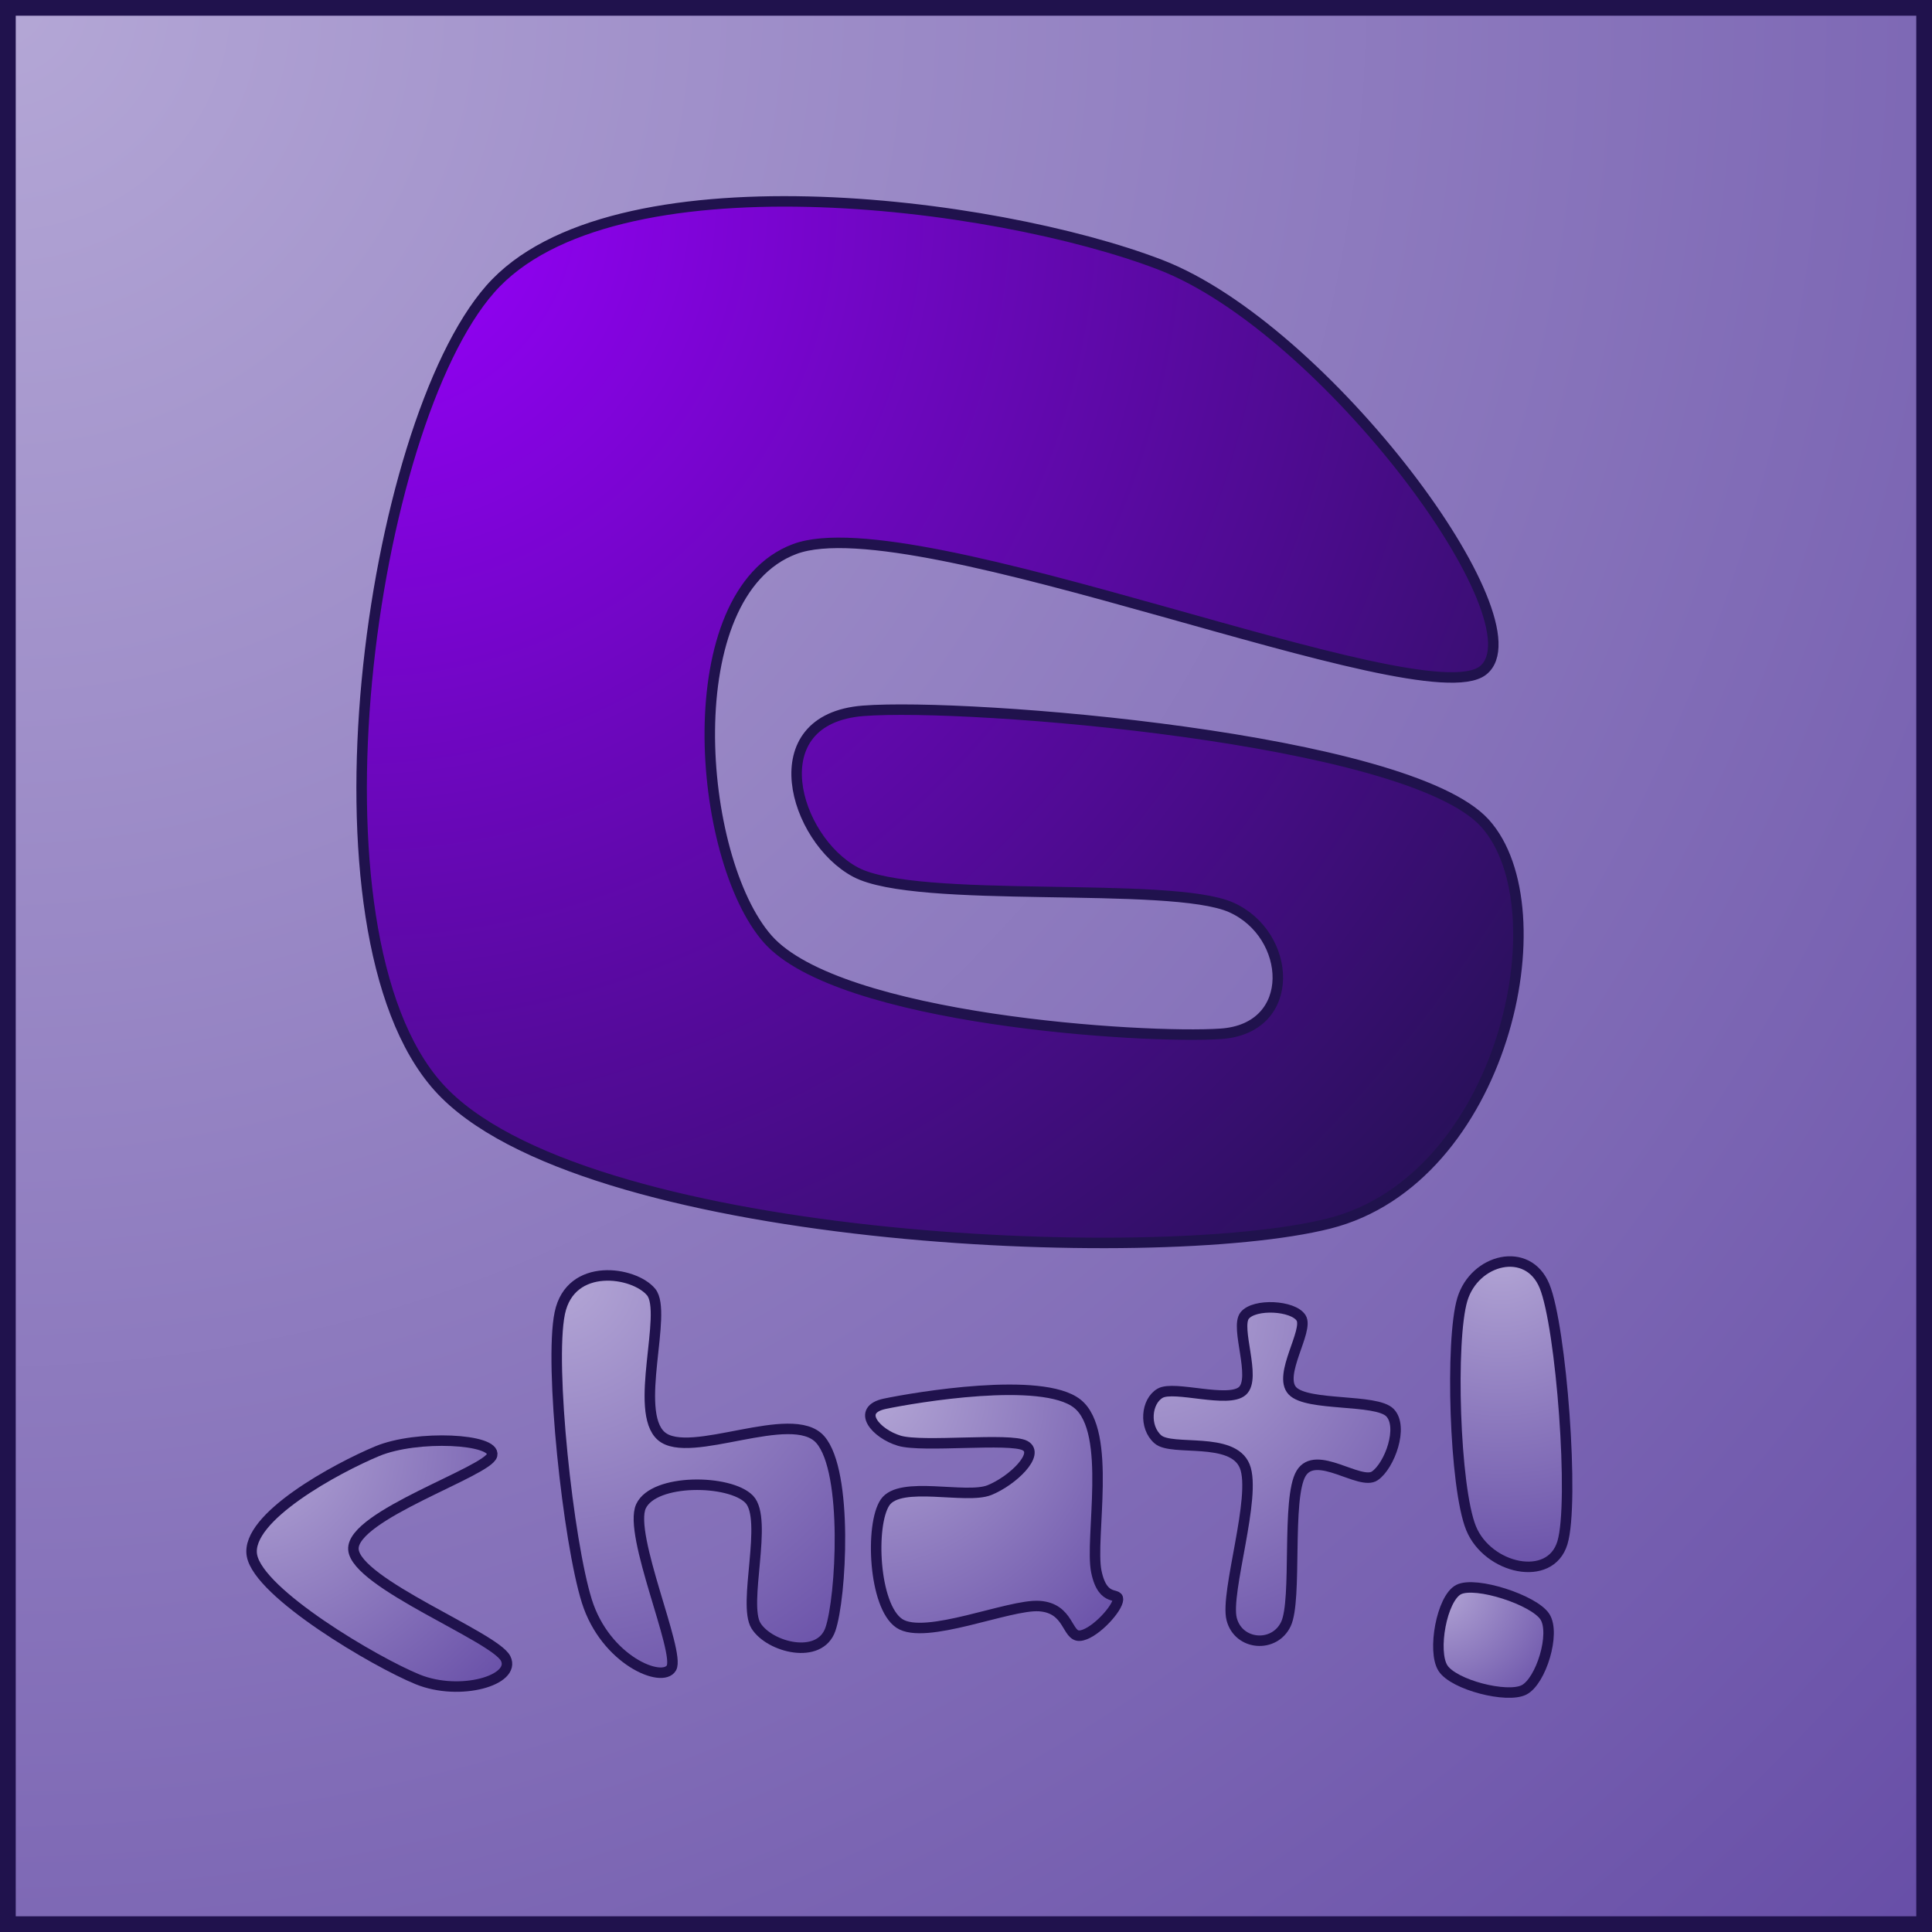
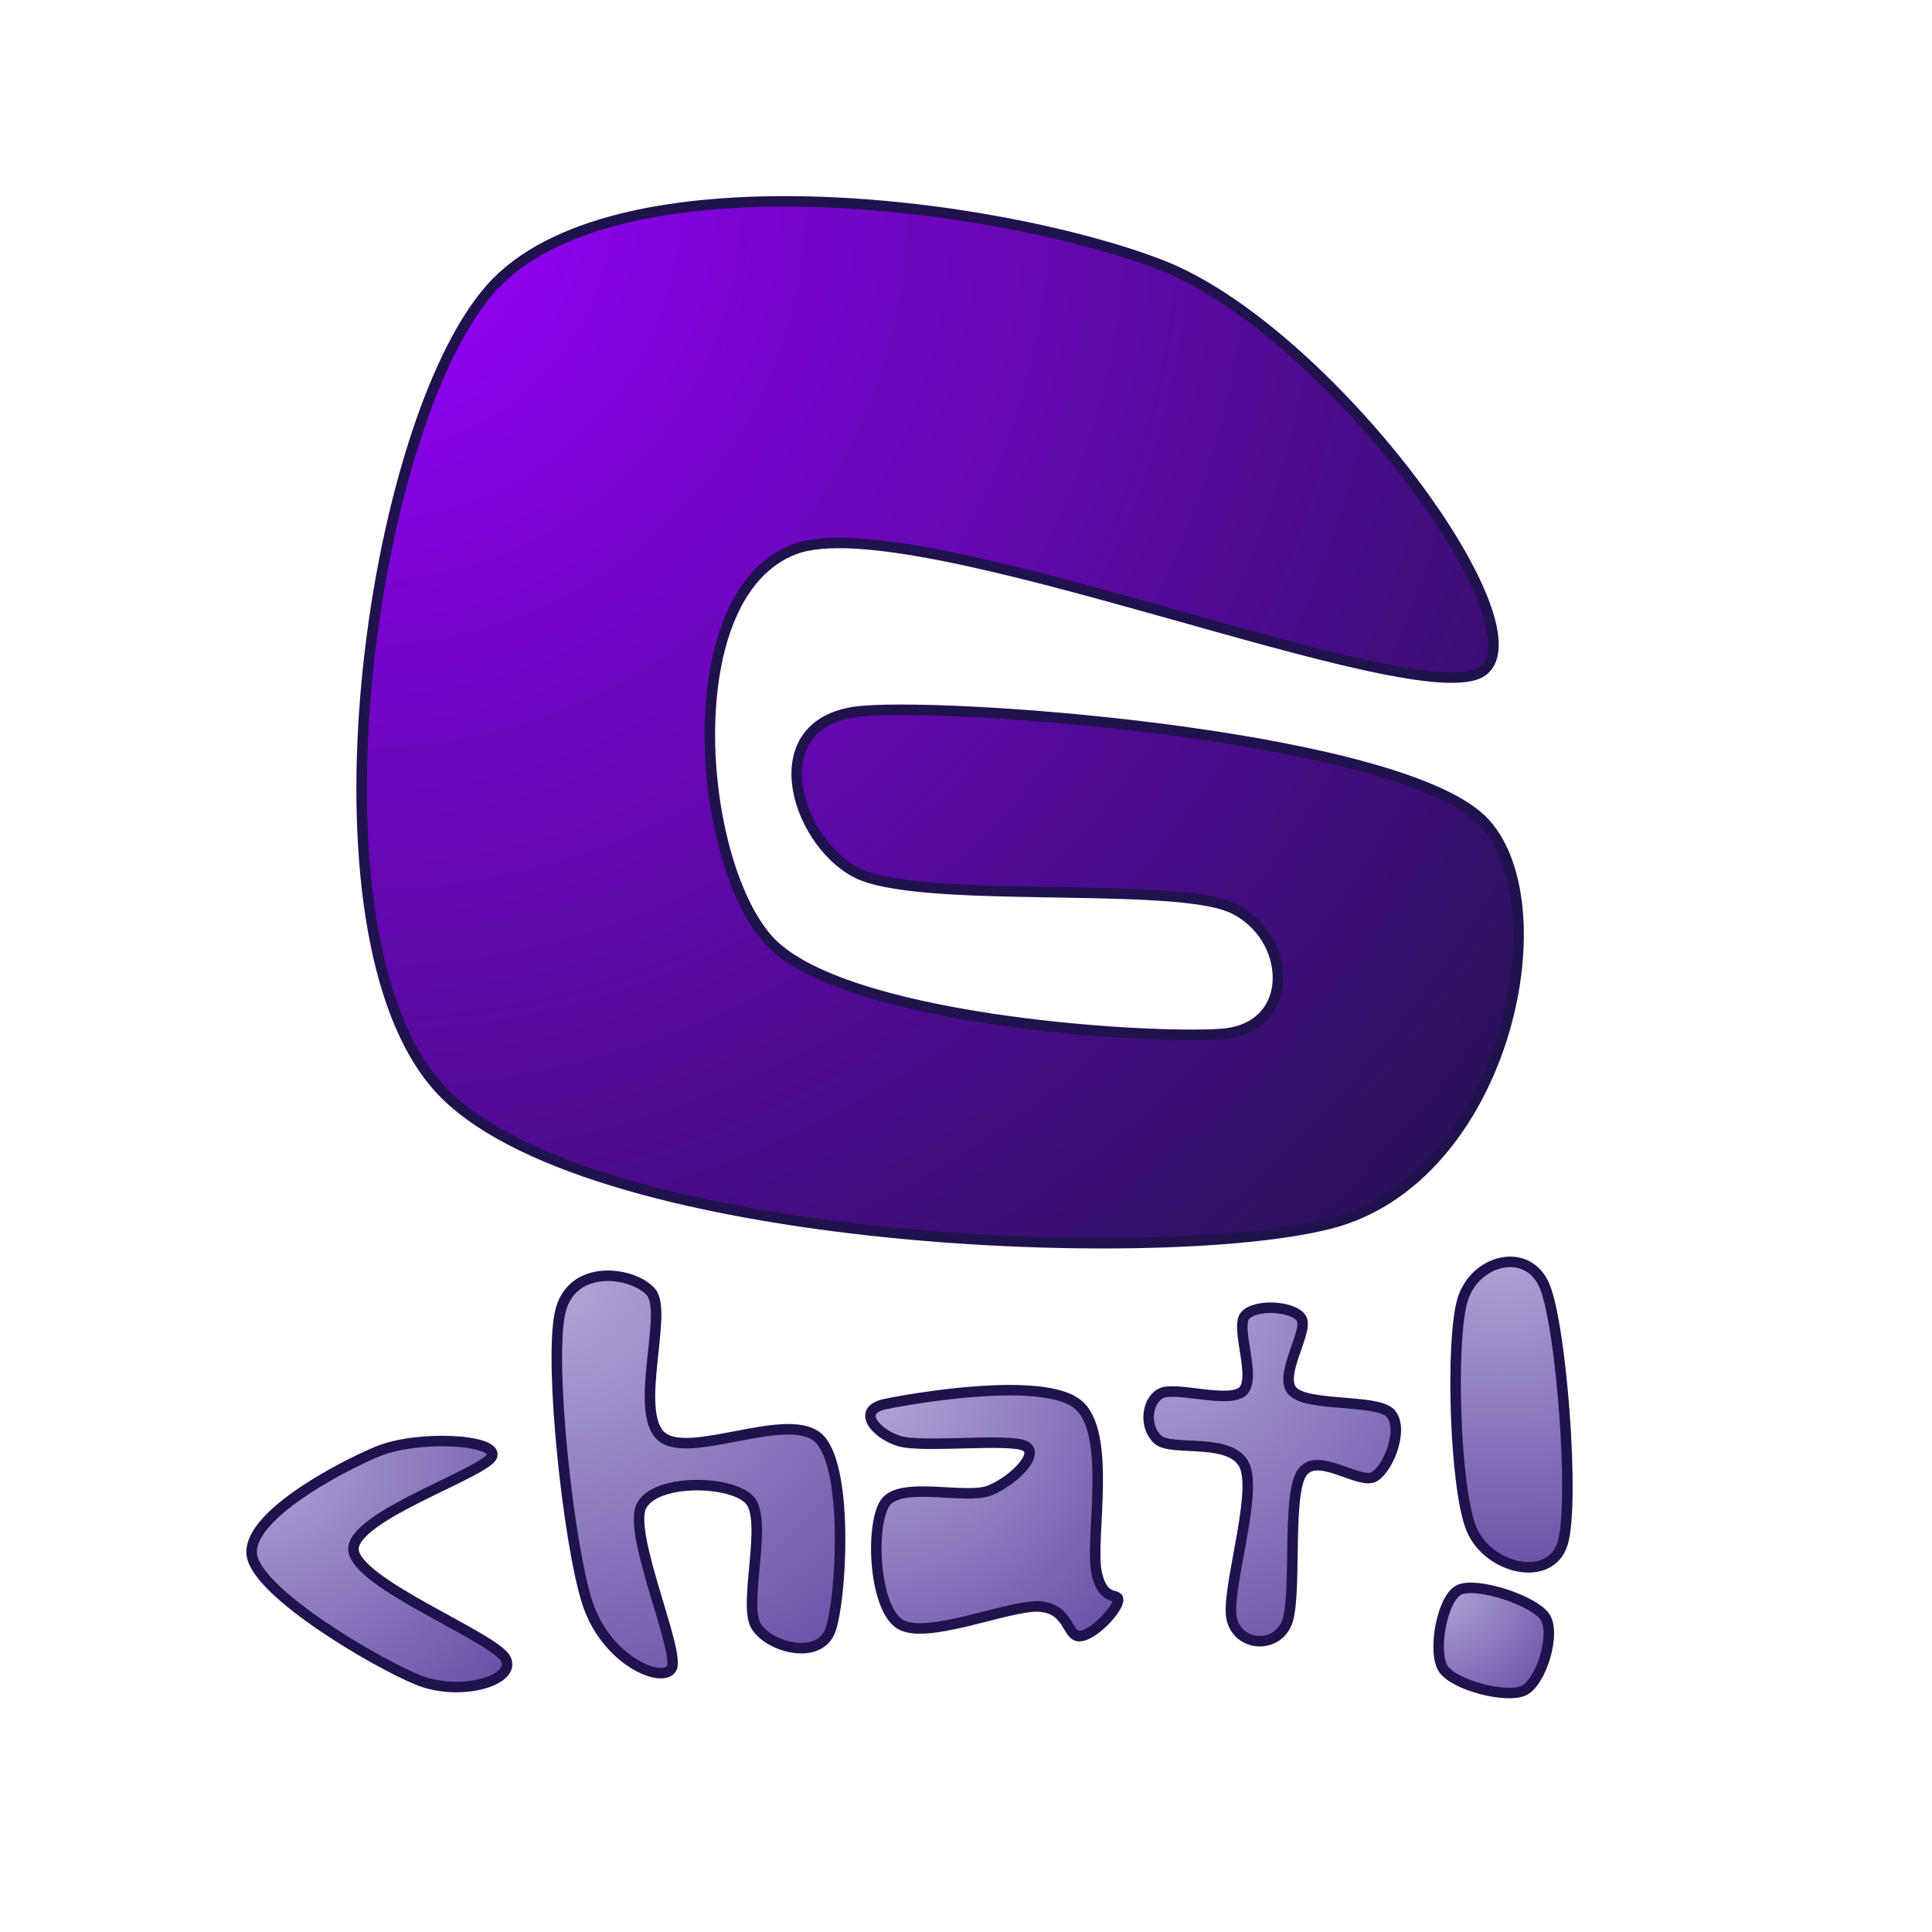
- <svg xmlns="http://www.w3.org/2000/svg" version="1.1" viewBox="0.0 0.0 512.0 512.0" fill="none" stroke="none" stroke-linecap="square" stroke-miterlimit="10">
+ <svg xmlns="http://www.w3.org/2000/svg" version="1.1" viewBox="0.0 0.0 192.0 192.0" fill="none" stroke="none" stroke-linecap="square" stroke-miterlimit="10">
  <clipPath id="p.0">
-     <path d="m0 0l512.0 0l0 512.0l-512.0 0l0 -512.0z" clip-rule="nonzero" />
+     <path d="m0 0l192.0 0l0 192.0l-192.0 0l0 -192.0z" clip-rule="nonzero" />
  </clipPath>
  <g clip-path="url(#p.0)">
-     <path fill="#000000" fill-opacity="0.0" d="m0 0l512.0 0l0 512.0l-512.0 0z" fill-rule="evenodd" />
+     <path fill="#000000" fill-opacity="0.0" d="m0 0l192.0 0l0 192.0l-192.0 0z" fill-rule="evenodd" />
    <defs>
-       <radialGradient id="p.1" gradientUnits="userSpaceOnUse" gradientTransform="matrix(26.90869 0.0 0.0 26.90869 0.0 0.0)" spreadMethod="pad" cx="-1.3265433680448497E-6" cy="-3.2188184665794146E-7" fx="-1.3265433680448497E-6" fy="-3.2188184665794146E-7" r="26.909">
+       <radialGradient id="p.1" gradientUnits="userSpaceOnUse" gradientTransform="matrix(12.4388 0.0 0.0 12.4388 0.0 0.0)" spreadMethod="pad" cx="2.889" cy="1.609" fx="2.889" fy="1.609" r="12.439">
+         <stop offset="0.0" stop-color="#9900ff" />
+         <stop offset="1.0" stop-color="#20124d" />
+       </radialGradient>
+     </defs>
+     <path fill="url(#p.1)" d="m115.309 26.308c-16.444 -6.32 -54.636 -11.199 -66.59 2.427c-11.954 13.626 -19.034 63.846 -5.136 79.326c13.898 15.48 71.192 17.93 88.524 13.555c17.332 -4.375 23.185 -31.313 15.468 -39.807c-7.718 -8.494 -51.348 -11.968 -61.773 -11.156c-10.426 0.812 -6.873 12.774 -0.781 16.03c6.092 3.256 31.281 0.826 37.336 3.506c6.055 2.679 6.669 12.047 -1.009 12.571c-7.678 0.524 -37.996 -1.397 -45.057 -9.428c-7.061 -8.031 -9.158 -34.312 2.69 -38.759c11.848 -4.447 62.345 16.79 68.4 12.079c6.055 -4.711 -15.628 -34.025 -32.072 -40.345z" fill-rule="evenodd" />
+     <path stroke="#20124d" stroke-width="1.045" stroke-linejoin="round" stroke-linecap="butt" d="m115.309 26.308c-16.444 -6.32 -54.636 -11.199 -66.59 2.427c-11.954 13.626 -19.034 63.846 -5.136 79.326c13.898 15.48 71.192 17.93 88.524 13.555c17.332 -4.375 23.185 -31.313 15.468 -39.807c-7.718 -8.494 -51.348 -11.968 -61.773 -11.156c-10.426 0.812 -6.873 12.774 -0.781 16.03c6.092 3.256 31.281 0.826 37.336 3.506c6.055 2.679 6.669 12.047 -1.009 12.571c-7.678 0.524 -37.996 -1.397 -45.057 -9.428c-7.061 -8.031 -9.158 -34.312 2.69 -38.759c11.848 -4.447 62.345 16.79 68.4 12.079c6.055 -4.711 -15.628 -34.025 -32.072 -40.345z" fill-rule="evenodd" />
+     <defs>
+       <radialGradient id="p.2" gradientUnits="userSpaceOnUse" gradientTransform="matrix(5.936743 0.0 0.0 5.936743 0.0 0.0)" spreadMethod="pad" cx="4.212" cy="24.122" fx="4.212" fy="24.122" r="5.937">
        <stop offset="0.0" stop-color="#b4a7d6" />
        <stop offset="1.0" stop-color="#674ea7" />
      </radialGradient>
    </defs>
-     <path fill="url(#p.1)" d="m-3.569554E-5 -8.661417E-6l512.0 0l0 512.0l-512.0 0z" fill-rule="evenodd" />
-     <path stroke="#20124d" stroke-width="8.341" stroke-linejoin="round" stroke-linecap="butt" d="m-3.569554E-5 -8.661417E-6l512.0 0l0 512.0l-512.0 0z" fill-rule="evenodd" />
+     <path fill="url(#p.2)" d="m37.483 144.262c-3.979 1.66 -13.114 6.574 -12.441 10.354c0.673 3.78 12.273 10.618 16.476 12.326c4.203 1.709 9.808 0.079 8.743 -2.074c-1.065 -2.154 -14.907 -7.478 -15.131 -10.847c-0.224 -3.369 13.394 -7.741 13.786 -9.368c0.392 -1.626 -7.454 -2.051 -11.433 -0.391z" fill-rule="evenodd" />
+     <path stroke="#20124d" stroke-width="1.045" stroke-linejoin="round" stroke-linecap="butt" d="m37.483 144.262c-3.979 1.66 -13.114 6.574 -12.441 10.354c0.673 3.78 12.273 10.618 16.476 12.326c4.203 1.709 9.808 0.079 8.743 -2.074c-1.065 -2.154 -14.907 -7.478 -15.131 -10.847c-0.224 -3.369 13.394 -7.741 13.786 -9.368c0.392 -1.626 -7.454 -2.051 -11.433 -0.391z" fill-rule="evenodd" />
    <defs>
-       <radialGradient id="p.2" gradientUnits="userSpaceOnUse" gradientTransform="matrix(20.31038 0.0 0.0 20.31038 0.0 0.0)" spreadMethod="pad" cx="4.719" cy="2.628" fx="4.719" fy="2.628" r="20.31">
-         <stop offset="0.0" stop-color="#9900ff" />
-         <stop offset="1.0" stop-color="#20124d" />
-       </radialGradient>
-     </defs>
-     <path fill="url(#p.2)" d="m307.459 70.149c-43.843 -16.848 -145.675 -29.855 -177.548 6.47c-31.874 36.325 -50.75 170.209 -13.694 211.478c37.056 41.269 189.818 47.801 236.03 36.137c46.212 -11.664 61.818 -83.478 41.241 -106.121c-20.577 -22.644 -136.907 -31.906 -164.705 -29.74c-27.798 2.166 -18.327 34.055 -2.082 42.735c16.244 8.68 83.405 2.203 99.548 9.346c16.143 7.143 17.781 32.116 -2.689 33.513c-20.471 1.397 -101.308 -3.723 -120.135 -25.134c-18.827 -21.41 -24.418 -91.474 7.173 -103.329c31.591 -11.855 166.23 44.761 182.374 32.202c16.144 -12.559 -41.669 -90.708 -85.512 -107.556z" fill-rule="evenodd" />
-     <path stroke="#20124d" stroke-width="2.78" stroke-linejoin="round" stroke-linecap="butt" d="m307.459 70.149c-43.843 -16.848 -145.675 -29.855 -177.548 6.47c-31.874 36.325 -50.75 170.209 -13.694 211.478c37.056 41.269 189.818 47.801 236.03 36.137c46.212 -11.664 61.818 -83.478 41.241 -106.121c-20.577 -22.644 -136.907 -31.906 -164.705 -29.74c-27.798 2.166 -18.327 34.055 -2.082 42.735c16.244 8.68 83.405 2.203 99.548 9.346c16.143 7.143 17.781 32.116 -2.689 33.513c-20.471 1.397 -101.308 -3.723 -120.135 -25.134c-18.827 -21.41 -24.418 -91.474 7.173 -103.329c31.591 -11.855 166.23 44.761 182.374 32.202c16.144 -12.559 -41.669 -90.708 -85.512 -107.556z" fill-rule="evenodd" />
-     <defs>
-       <radialGradient id="p.3" gradientUnits="userSpaceOnUse" gradientTransform="matrix(9.69364 0.0 0.0 9.69364 0.0 0.0)" spreadMethod="pad" cx="6.878" cy="39.384" fx="6.878" fy="39.384" r="9.694">
+       <radialGradient id="p.3" gradientUnits="userSpaceOnUse" gradientTransform="matrix(6.964248 0.0 0.0 6.964248 0.0 0.0)" spreadMethod="pad" cx="7.946" cy="18.205" fx="7.946" fy="18.205" r="6.964">
        <stop offset="0.0" stop-color="#b4a7d6" />
        <stop offset="1.0" stop-color="#674ea7" />
      </radialGradient>
    </defs>
-     <path fill="url(#p.3)" d="m99.935 384.593c-10.609 4.427 -34.964 17.524 -33.171 27.602c1.793 10.077 32.724 28.306 43.93 32.861c11.207 4.555 26.15 0.211 23.311 -5.53c-2.839 -5.741 -39.746 -19.935 -40.344 -28.917c-0.598 -8.982 35.712 -20.638 36.758 -24.974c1.046 -4.336 -19.874 -5.468 -30.484 -1.042z" fill-rule="evenodd" />
-     <path stroke="#20124d" stroke-width="2.78" stroke-linejoin="round" stroke-linecap="butt" d="m99.935 384.593c-10.609 4.427 -34.964 17.524 -33.171 27.602c1.793 10.077 32.724 28.306 43.93 32.861c11.207 4.555 26.15 0.211 23.311 -5.53c-2.839 -5.741 -39.746 -19.935 -40.344 -28.917c-0.598 -8.982 35.712 -20.638 36.758 -24.974c1.046 -4.336 -19.874 -5.468 -30.484 -1.042z" fill-rule="evenodd" />
+     <path fill="url(#p.3)" d="m58.332 159.166c-1.849 -5.878 -3.755 -23.511 -2.69 -28.633c1.065 -5.121 7.397 -4.132 9.079 -2.096c1.681 2.037 -1.793 11.872 1.009 14.316c2.802 2.444 13.001 -2.851 15.803 0.349c2.802 3.201 2.073 15.771 1.009 18.856c-1.065 3.084 -6.052 1.805 -7.397 -0.349c-1.345 -2.153 1.232 -10.592 -0.673 -12.571c-1.905 -1.979 -9.471 -2.095 -10.759 0.699c-1.289 2.793 3.923 14.491 3.026 16.062c-0.897 1.571 -6.556 -0.756 -8.406 -6.634z" fill-rule="evenodd" />
+     <path stroke="#20124d" stroke-width="1.045" stroke-linejoin="round" stroke-linecap="butt" d="m58.332 159.166c-1.849 -5.878 -3.755 -23.511 -2.69 -28.633c1.065 -5.121 7.397 -4.132 9.079 -2.096c1.681 2.037 -1.793 11.872 1.009 14.316c2.802 2.444 13.001 -2.851 15.803 0.349c2.802 3.201 2.073 15.771 1.009 18.856c-1.065 3.084 -6.052 1.805 -7.397 -0.349c-1.345 -2.153 1.232 -10.592 -0.673 -12.571c-1.905 -1.979 -9.471 -2.095 -10.759 0.699c-1.289 2.793 3.923 14.491 3.026 16.062c-0.897 1.571 -6.556 -0.756 -8.406 -6.634z" fill-rule="evenodd" />
    <defs>
-       <radialGradient id="p.4" gradientUnits="userSpaceOnUse" gradientTransform="matrix(11.37123 0.0 0.0 11.37123 0.0 0.0)" spreadMethod="pad" cx="12.974" cy="29.724" fx="12.974" fy="29.724" r="11.371">
+       <radialGradient id="p.4" gradientUnits="userSpaceOnUse" gradientTransform="matrix(5.890032 0.0 0.0 5.890032 0.0 0.0)" spreadMethod="pad" cx="14.687" cy="23.455" fx="14.687" fy="23.455" r="5.89">
        <stop offset="0.0" stop-color="#b4a7d6" />
        <stop offset="1.0" stop-color="#674ea7" />
      </radialGradient>
    </defs>
-     <path fill="url(#p.4)" d="m155.522 424.326c-4.931 -15.67 -10.012 -62.679 -7.173 -76.332c2.839 -13.653 19.723 -11.017 24.206 -5.587c4.483 5.43 -4.782 31.65 2.689 38.166c7.471 6.516 34.665 -7.602 42.136 0.931c7.471 8.533 5.528 42.044 2.689 50.267c-2.839 8.223 -16.136 4.811 -19.723 -0.93c-3.586 -5.74 3.286 -28.238 -1.794 -33.513c-5.08 -5.275 -25.251 -5.584 -28.688 1.863c-3.437 7.447 10.459 38.631 8.068 42.82c-2.391 4.189 -17.481 -2.016 -22.412 -17.686z" fill-rule="evenodd" />
-     <path stroke="#20124d" stroke-width="2.78" stroke-linejoin="round" stroke-linecap="butt" d="m155.522 424.326c-4.931 -15.67 -10.012 -62.679 -7.173 -76.332c2.839 -13.653 19.723 -11.017 24.206 -5.587c4.483 5.43 -4.782 31.65 2.689 38.166c7.471 6.516 34.665 -7.602 42.136 0.931c7.471 8.533 5.528 42.044 2.689 50.267c-2.839 8.223 -16.136 4.811 -19.723 -0.93c-3.586 -5.74 3.286 -28.238 -1.794 -33.513c-5.08 -5.275 -25.251 -5.584 -28.688 1.863c-3.437 7.447 10.459 38.631 8.068 42.82c-2.391 4.189 -17.481 -2.016 -22.412 -17.686z" fill-rule="evenodd" />
+     <path fill="url(#p.4)" d="m103.307 159.654c-2.989 -0.204 -11.365 3.435 -13.921 1.717c-2.556 -1.717 -2.91 -9.814 -1.416 -12.021c1.494 -2.208 8.061 -0.286 10.381 -1.226c2.32 -0.94 5.034 -3.598 3.539 -4.416c-1.494 -0.818 -10.185 0.205 -12.505 -0.49c-2.32 -0.695 -4.365 -3.067 -1.416 -3.68c2.949 -0.613 15.611 -2.78 19.111 0c3.5 2.78 1.219 13.412 1.888 16.683c0.669 3.271 2.399 1.881 2.123 2.944c-0.275 1.063 -2.477 3.353 -3.775 3.435c-1.298 0.082 -1.022 -2.739 -4.011 -2.944z" fill-rule="evenodd" />
+     <path stroke="#20124d" stroke-width="1.045" stroke-linejoin="round" stroke-linecap="butt" d="m103.307 159.654c-2.989 -0.204 -11.365 3.435 -13.921 1.717c-2.556 -1.717 -2.91 -9.814 -1.416 -12.021c1.494 -2.208 8.061 -0.286 10.381 -1.226c2.32 -0.94 5.034 -3.598 3.539 -4.416c-1.494 -0.818 -10.185 0.205 -12.505 -0.49c-2.32 -0.695 -4.365 -3.067 -1.416 -3.68c2.949 -0.613 15.611 -2.78 19.111 0c3.5 2.78 1.219 13.412 1.888 16.683c0.669 3.271 2.399 1.881 2.123 2.944c-0.275 1.063 -2.477 3.353 -3.775 3.435c-1.298 0.082 -1.022 -2.739 -4.011 -2.944z" fill-rule="evenodd" />
    <defs>
-       <radialGradient id="p.5" gradientUnits="userSpaceOnUse" gradientTransform="matrix(9.617359 0.0 0.0 9.617359 0.0 0.0)" spreadMethod="pad" cx="23.982" cy="38.296" fx="23.982" fy="38.296" r="9.617">
+       <radialGradient id="p.5" gradientUnits="userSpaceOnUse" gradientTransform="matrix(6.422663 0.0 0.0 6.422663 0.0 0.0)" spreadMethod="pad" cx="17.773" cy="20.235" fx="17.773" fy="20.235" r="6.423">
        <stop offset="0.0" stop-color="#b4a7d6" />
        <stop offset="1.0" stop-color="#674ea7" />
      </radialGradient>
    </defs>
-     <path fill="url(#p.5)" d="m275.44 425.629c-7.969 -0.545 -30.302 9.157 -37.117 4.578c-6.815 -4.578 -7.759 -26.162 -3.774 -32.048c3.984 -5.886 21.494 -0.762 27.68 -3.269c6.186 -2.507 13.421 -9.593 9.437 -11.773c-3.984 -2.18 -27.156 0.546 -33.343 -1.308c-6.186 -1.853 -11.638 -8.176 -3.774 -9.811c7.864 -1.635 41.625 -7.412 50.956 0c9.332 7.412 3.251 35.754 5.033 44.474c1.782 8.72 6.395 5.014 5.661 7.848c-0.734 2.834 -6.605 8.939 -10.065 9.157c-3.46 0.218 -2.726 -7.303 -10.695 -7.848z" fill-rule="evenodd" />
-     <path stroke="#20124d" stroke-width="2.78" stroke-linejoin="round" stroke-linecap="butt" d="m275.44 425.629c-7.969 -0.545 -30.302 9.157 -37.117 4.578c-6.815 -4.578 -7.759 -26.162 -3.774 -32.048c3.984 -5.886 21.494 -0.762 27.68 -3.269c6.186 -2.507 13.421 -9.593 9.437 -11.773c-3.984 -2.18 -27.156 0.546 -33.343 -1.308c-6.186 -1.853 -11.638 -8.176 -3.774 -9.811c7.864 -1.635 41.625 -7.412 50.956 0c9.332 7.412 3.251 35.754 5.033 44.474c1.782 8.72 6.395 5.014 5.661 7.848c-0.734 2.834 -6.605 8.939 -10.065 9.157c-3.46 0.218 -2.726 -7.303 -10.695 -7.848z" fill-rule="evenodd" />
+     <path fill="url(#p.5)" d="m122.425 160.958c-0.683 -2.617 2.514 -12.238 1.293 -15.216c-1.221 -2.979 -7.22 -1.449 -8.621 -2.656c-1.401 -1.208 -1.185 -3.784 0.216 -4.589c1.401 -0.805 6.789 1.047 8.19 -0.241c1.401 -1.288 -0.755 -6.28 0.215 -7.487c0.97 -1.208 4.814 -1.007 5.604 0.241c0.79 1.248 -2.335 5.676 -0.862 7.246c1.473 1.57 8.334 0.765 9.699 2.174c1.365 1.409 -0.036 5.273 -1.508 6.28c-1.473 1.006 -5.855 -2.697 -7.328 -0.241c-1.473 2.456 -0.359 12.559 -1.509 14.974c-1.15 2.415 -4.706 2.134 -5.388 -0.483z" fill-rule="evenodd" />
+     <path stroke="#20124d" stroke-width="1.045" stroke-linejoin="round" stroke-linecap="butt" d="m122.425 160.958c-0.683 -2.617 2.514 -12.238 1.293 -15.216c-1.221 -2.979 -7.22 -1.449 -8.621 -2.656c-1.401 -1.208 -1.185 -3.784 0.216 -4.589c1.401 -0.805 6.789 1.047 8.19 -0.241c1.401 -1.288 -0.755 -6.28 0.215 -7.487c0.97 -1.208 4.814 -1.007 5.604 0.241c0.79 1.248 -2.335 5.676 -0.862 7.246c1.473 1.57 8.334 0.765 9.699 2.174c1.365 1.409 -0.036 5.273 -1.508 6.28c-1.473 1.006 -5.855 -2.697 -7.328 -0.241c-1.473 2.456 -0.359 12.559 -1.509 14.974c-1.15 2.415 -4.706 2.134 -5.388 -0.483z" fill-rule="evenodd" />
    <defs>
-       <radialGradient id="p.6" gradientUnits="userSpaceOnUse" gradientTransform="matrix(10.48694 0.0 0.0 10.48694 0.0 0.0)" spreadMethod="pad" cx="29.021" cy="33.038" fx="29.021" fy="33.038" r="10.487">
+       <radialGradient id="p.6" gradientUnits="userSpaceOnUse" gradientTransform="matrix(3.891103 0.0 0.0 3.891103 0.0 0.0)" spreadMethod="pad" cx="36.742" cy="40.554" fx="36.742" fy="40.554" r="3.891">
        <stop offset="0.0" stop-color="#b4a7d6" />
        <stop offset="1.0" stop-color="#674ea7" />
      </radialGradient>
    </defs>
-     <path fill="url(#p.6)" d="m326.413 429.105c-1.82 -6.975 6.704 -32.624 3.448 -40.566c-3.256 -7.941 -19.251 -3.862 -22.987 -7.082c-3.735 -3.219 -3.16 -10.088 0.575 -12.235c3.735 -2.146 18.102 2.791 21.838 -0.643c3.735 -3.434 -2.012 -16.741 0.574 -19.961c2.586 -3.22 12.835 -2.684 14.942 0.643c2.107 3.327 -6.226 15.132 -2.299 19.318c3.927 4.185 22.22 2.039 25.859 5.795c3.64 3.756 -0.095 14.058 -4.022 16.741c-3.927 2.683 -15.612 -7.189 -19.539 -0.643c-3.927 6.546 -0.958 33.481 -4.023 39.92c-3.065 6.439 -12.547 5.688 -14.367 -1.287z" fill-rule="evenodd" />
-     <path stroke="#20124d" stroke-width="2.78" stroke-linejoin="round" stroke-linecap="butt" d="m326.413 429.105c-1.82 -6.975 6.704 -32.624 3.448 -40.566c-3.256 -7.941 -19.251 -3.862 -22.987 -7.082c-3.735 -3.219 -3.16 -10.088 0.575 -12.235c3.735 -2.146 18.102 2.791 21.838 -0.643c3.735 -3.434 -2.012 -16.741 0.574 -19.961c2.586 -3.22 12.835 -2.684 14.942 0.643c2.107 3.327 -6.226 15.132 -2.299 19.318c3.927 4.185 22.22 2.039 25.859 5.795c3.64 3.756 -0.095 14.058 -4.022 16.741c-3.927 2.683 -15.612 -7.189 -19.539 -0.643c-3.927 6.546 -0.958 33.481 -4.023 39.92c-3.065 6.439 -12.547 5.688 -14.367 -1.287z" fill-rule="evenodd" />
+     <path fill="url(#p.6)" d="m144.985 158.012c-1.687 0.854 -2.639 6.156 -1.558 7.819c1.082 1.663 6.361 3.01 8.048 2.156c1.687 -0.854 3.158 -5.617 2.077 -7.279c-1.082 -1.663 -6.88 -3.55 -8.567 -2.696z" fill-rule="evenodd" />
+     <path stroke="#20124d" stroke-width="1.045" stroke-linejoin="round" stroke-linecap="butt" d="m144.985 158.012c-1.687 0.854 -2.639 6.156 -1.558 7.819c1.082 1.663 6.361 3.01 8.048 2.156c1.687 -0.854 3.158 -5.617 2.077 -7.279c-1.082 -1.663 -6.88 -3.55 -8.567 -2.696z" fill-rule="evenodd" />
    <defs>
-       <radialGradient id="p.7" gradientUnits="userSpaceOnUse" gradientTransform="matrix(6.353477 0.0 0.0 6.353477 0.0 0.0)" spreadMethod="pad" cx="59.996" cy="66.213" fx="59.996" fy="66.213" r="6.353">
+       <radialGradient id="p.7" gradientUnits="userSpaceOnUse" gradientTransform="matrix(5.164792 4.107533 -4.107533 5.164792 0.0 0.0)" spreadMethod="pad" cx="29.363" cy="0.597" fx="29.363" fy="0.597" r="5.165">
        <stop offset="0.0" stop-color="#b4a7d6" />
        <stop offset="1.0" stop-color="#674ea7" />
      </radialGradient>
    </defs>
-     <path fill="url(#p.7)" d="m386.564 421.25c-4.499 2.276 -7.037 16.412 -4.153 20.844c2.884 4.432 16.959 8.025 21.459 5.749c4.499 -2.276 8.421 -14.974 5.537 -19.406c-2.884 -4.432 -18.343 -9.463 -22.842 -7.187z" fill-rule="evenodd" />
-     <path stroke="#20124d" stroke-width="2.78" stroke-linejoin="round" stroke-linecap="butt" d="m386.564 421.25c-4.499 2.276 -7.037 16.412 -4.153 20.844c2.884 4.432 16.959 8.025 21.459 5.749c4.499 -2.276 8.421 -14.974 5.537 -19.406c-2.884 -4.432 -18.343 -9.463 -22.842 -7.187z" fill-rule="evenodd" />
-     <defs>
-       <radialGradient id="p.8" gradientUnits="userSpaceOnUse" gradientTransform="matrix(8.433208 6.705983 -6.705983 8.433208 0.0 0.0)" spreadMethod="pad" cx="47.947" cy="0.976" fx="47.947" fy="0.976" r="8.433">
-         <stop offset="0.0" stop-color="#b4a7d6" />
-         <stop offset="1.0" stop-color="#674ea7" />
-       </radialGradient>
-     </defs>
-     <path fill="url(#p.8)" d="m389.862 405.019c-4.418 -10.756 -5.561 -49.987 -2.319 -60.687c3.242 -10.7 17.352 -14.267 21.77 -3.511c4.418 10.755 7.982 57.345 4.74 68.044c-3.242 10.7 -19.772 6.909 -24.191 -3.847z" fill-rule="evenodd" />
-     <path stroke="#20124d" stroke-width="2.78" stroke-linejoin="round" stroke-linecap="butt" d="m389.862 405.019c-4.418 -10.756 -5.561 -49.987 -2.319 -60.687c3.242 -10.7 17.352 -14.267 21.77 -3.511c4.418 10.755 7.982 57.345 4.74 68.044c-3.242 10.7 -19.772 6.909 -24.191 -3.847z" fill-rule="evenodd" />
+     <path fill="url(#p.7)" d="m146.222 151.924c-1.657 -4.034 -2.086 -18.75 -0.87 -22.764c1.216 -4.013 6.508 -5.352 8.165 -1.317c1.657 4.034 2.994 21.51 1.778 25.524c-1.216 4.014 -7.416 2.592 -9.073 -1.443z" fill-rule="evenodd" />
+     <path stroke="#20124d" stroke-width="1.045" stroke-linejoin="round" stroke-linecap="butt" d="m146.222 151.924c-1.657 -4.034 -2.086 -18.75 -0.87 -22.764c1.216 -4.013 6.508 -5.352 8.165 -1.317c1.657 4.034 2.994 21.51 1.778 25.524c-1.216 4.014 -7.416 2.592 -9.073 -1.443z" fill-rule="evenodd" />
  </g>
</svg>
